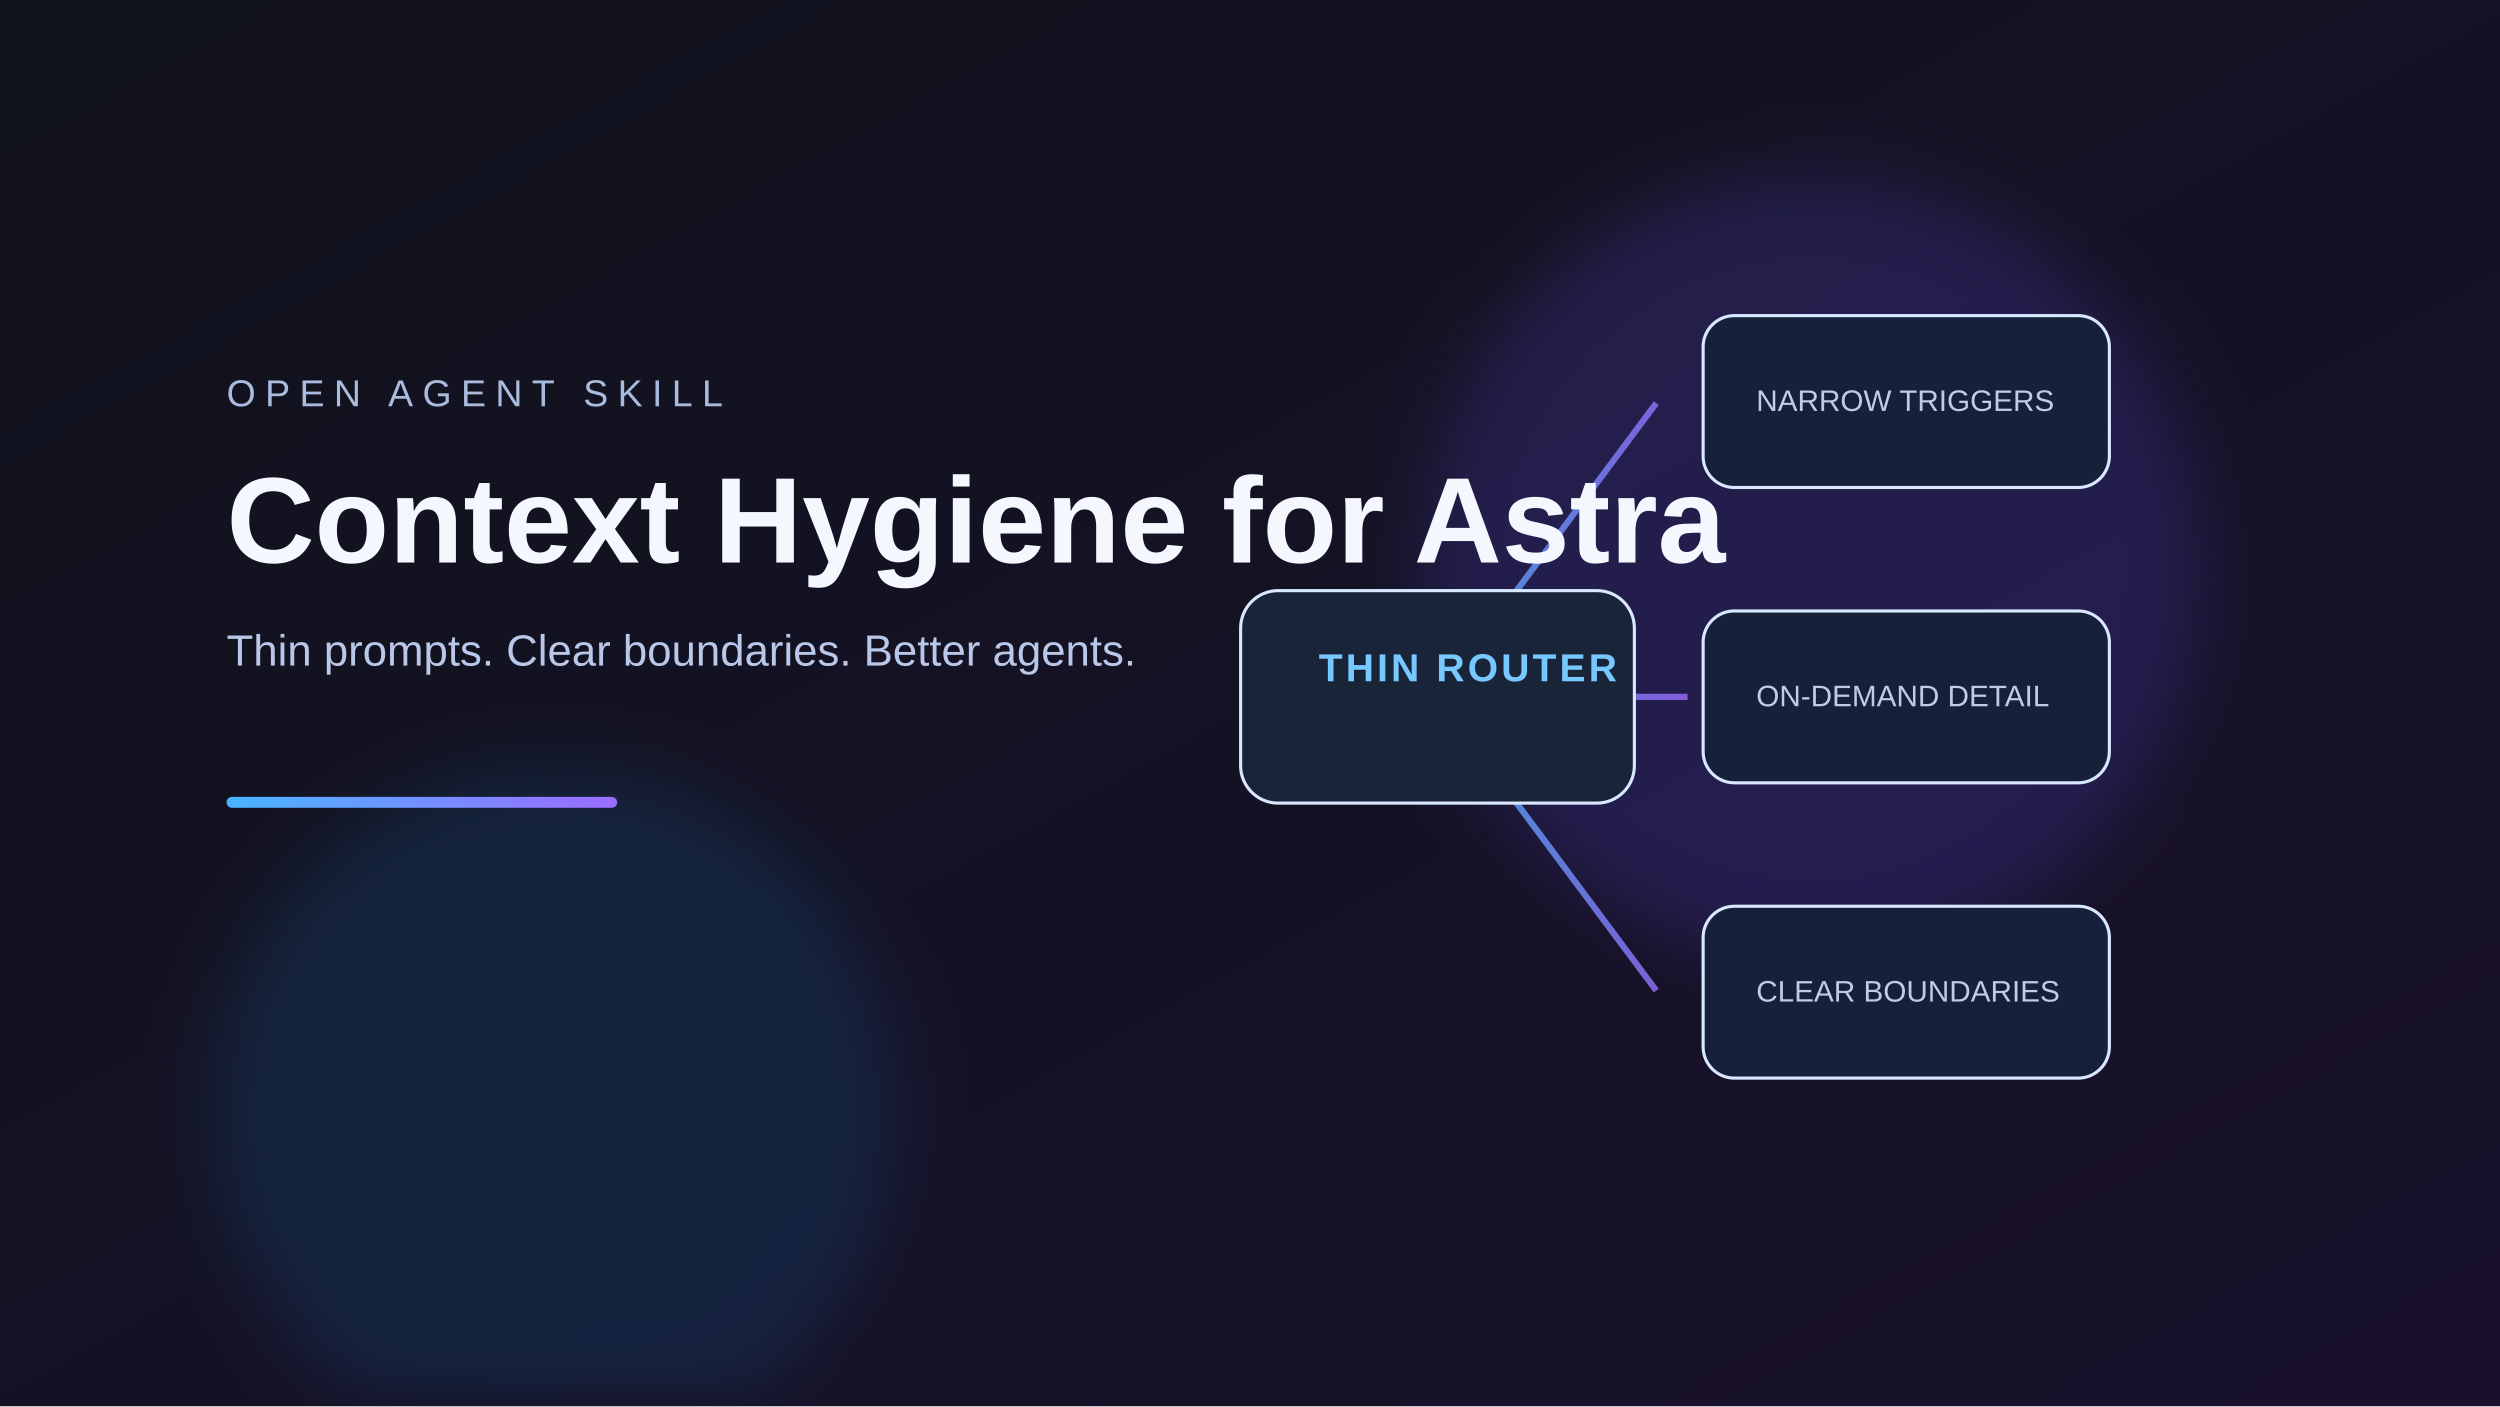
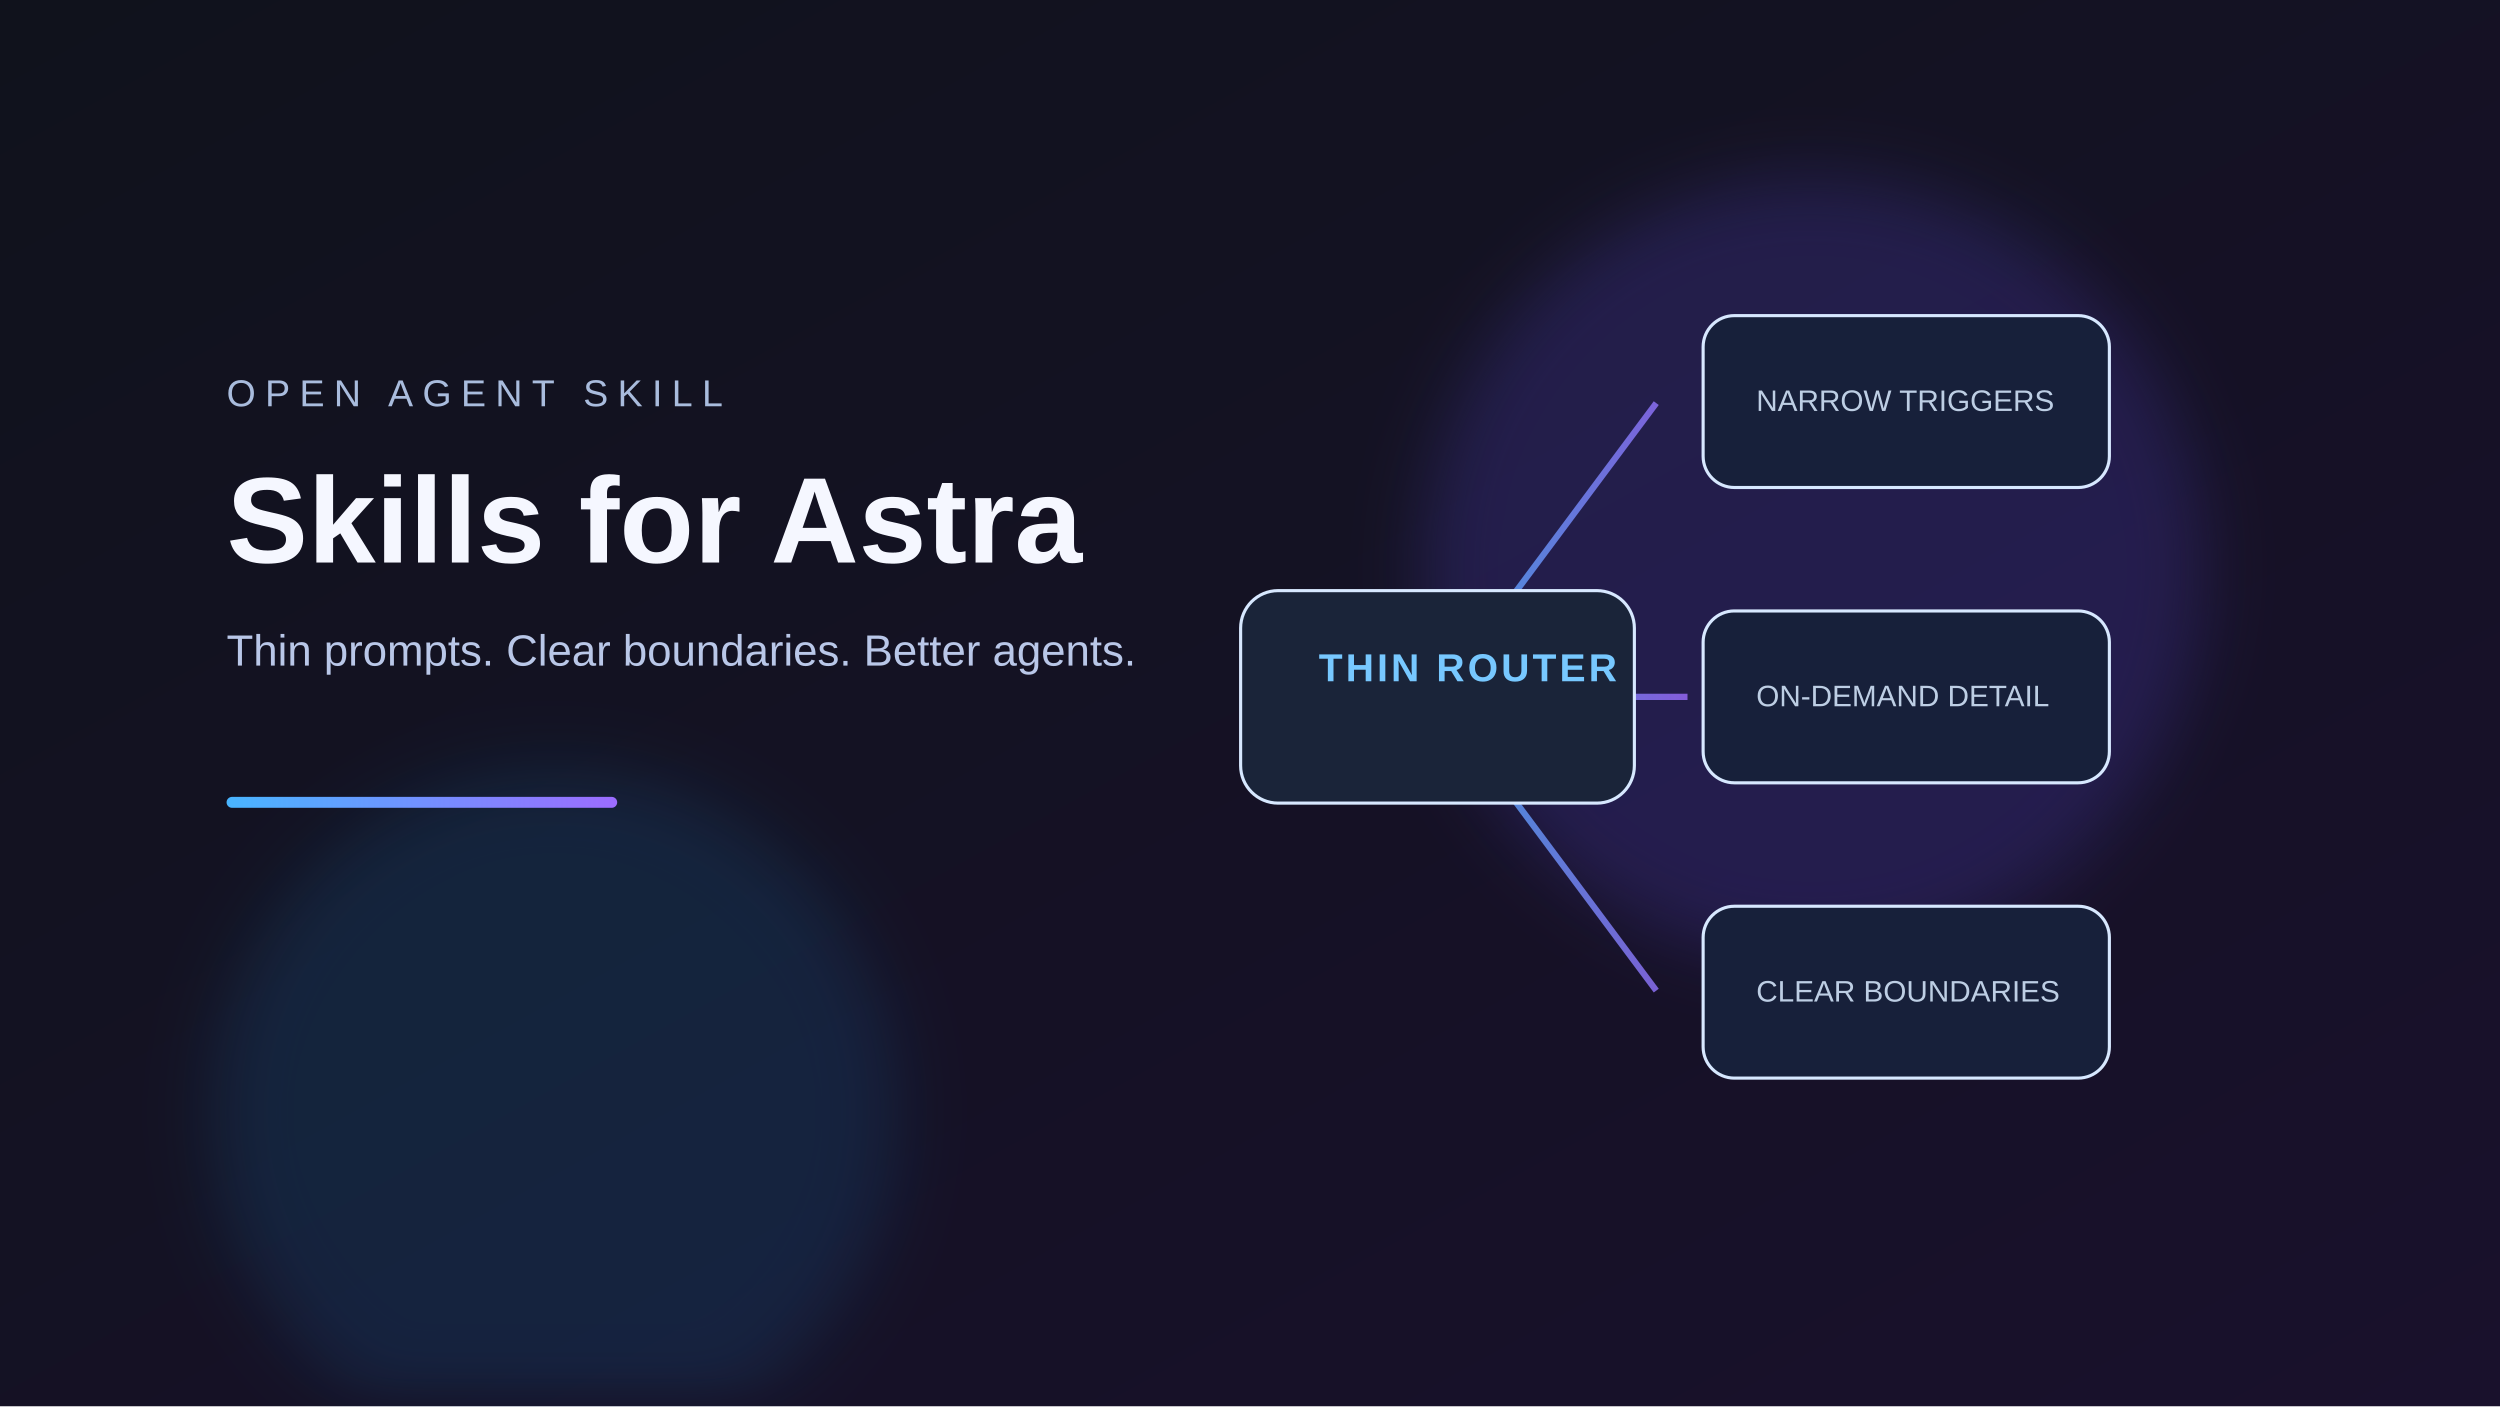
<svg xmlns="http://www.w3.org/2000/svg" width="1600" height="900" viewBox="0 0 1600 900" role="img" aria-labelledby="title desc">
  <defs>
    <linearGradient id="bg" x1="0" y1="0" x2="1" y2="1">
      <stop stop-color="#10121c" />
      <stop offset="1" stop-color="#19112c" />
    </linearGradient>
    <linearGradient id="glow" x1="0" y1="0" x2="1" y2="0">
      <stop stop-color="#49b5ff" />
      <stop offset="1" stop-color="#9c6cff" />
    </linearGradient>
    <filter id="blur">
      <feGaussianBlur stdDeviation="22" />
    </filter>
  </defs>
  <rect width="1600" height="900" fill="url(#bg)" />
  <circle cx="1160" cy="364" r="250" fill="#5846d8" opacity=".22" filter="url(#blur)" />
  <circle cx="355" cy="712" r="220" fill="#1797e8" opacity=".13" filter="url(#blur)" />
  <g fill="none" stroke="url(#glow)" stroke-width="4" opacity=".8">
    <path d="M920 446 H1080 M920 446 L1060 258 M920 446 L1060 634" />
  </g>
  <g stroke="#d7e8ff" stroke-width="2">
    <rect x="794" y="378" width="252" height="136" rx="24" fill="#1a2439" />
    <rect x="1090" y="202" width="260" height="110" rx="20" fill="#17203a" />
    <rect x="1090" y="391" width="260" height="110" rx="20" fill="#17203a" />
    <rect x="1090" y="580" width="260" height="110" rx="20" fill="#17203a" />
  </g>
  <g fill="#77c8ff" font-family="Arial, Helvetica, sans-serif" font-size="25" font-weight="700" letter-spacing="2">
    <text x="844" y="436">THIN ROUTER</text>
  </g>
  <g fill="#d8eaff" font-family="Arial, Helvetica, sans-serif" font-size="19" opacity=".86">
    <text x="1124" y="263">NARROW TRIGGERS</text>
    <text x="1124" y="452">ON-DEMAND DETAIL</text>
    <text x="1124" y="641">CLEAR BOUNDARIES</text>
  </g>
  <text x="145" y="260" fill="#a9bcdd" font-family="Arial, Helvetica, sans-serif" font-size="24" letter-spacing="6">OPEN AGENT SKILL</text>
-   <text x="145" y="360" fill="#f5f7ff" font-family="Arial, Helvetica, sans-serif" font-size="78" font-weight="700">Context Hygiene for Astra</text>
+   <text x="145" y="360" fill="#f5f7ff" font-family="Arial, Helvetica, sans-serif" font-size="78" font-weight="700">Skills for Astra</text>
  <text x="145" y="426" fill="#b9c7e8" font-family="Arial, Helvetica, sans-serif" font-size="28">Thin prompts. Clear boundaries. Better agents.</text>
  <rect x="145" y="510" width="250" height="7" rx="3.5" fill="url(#glow)" />
</svg>
